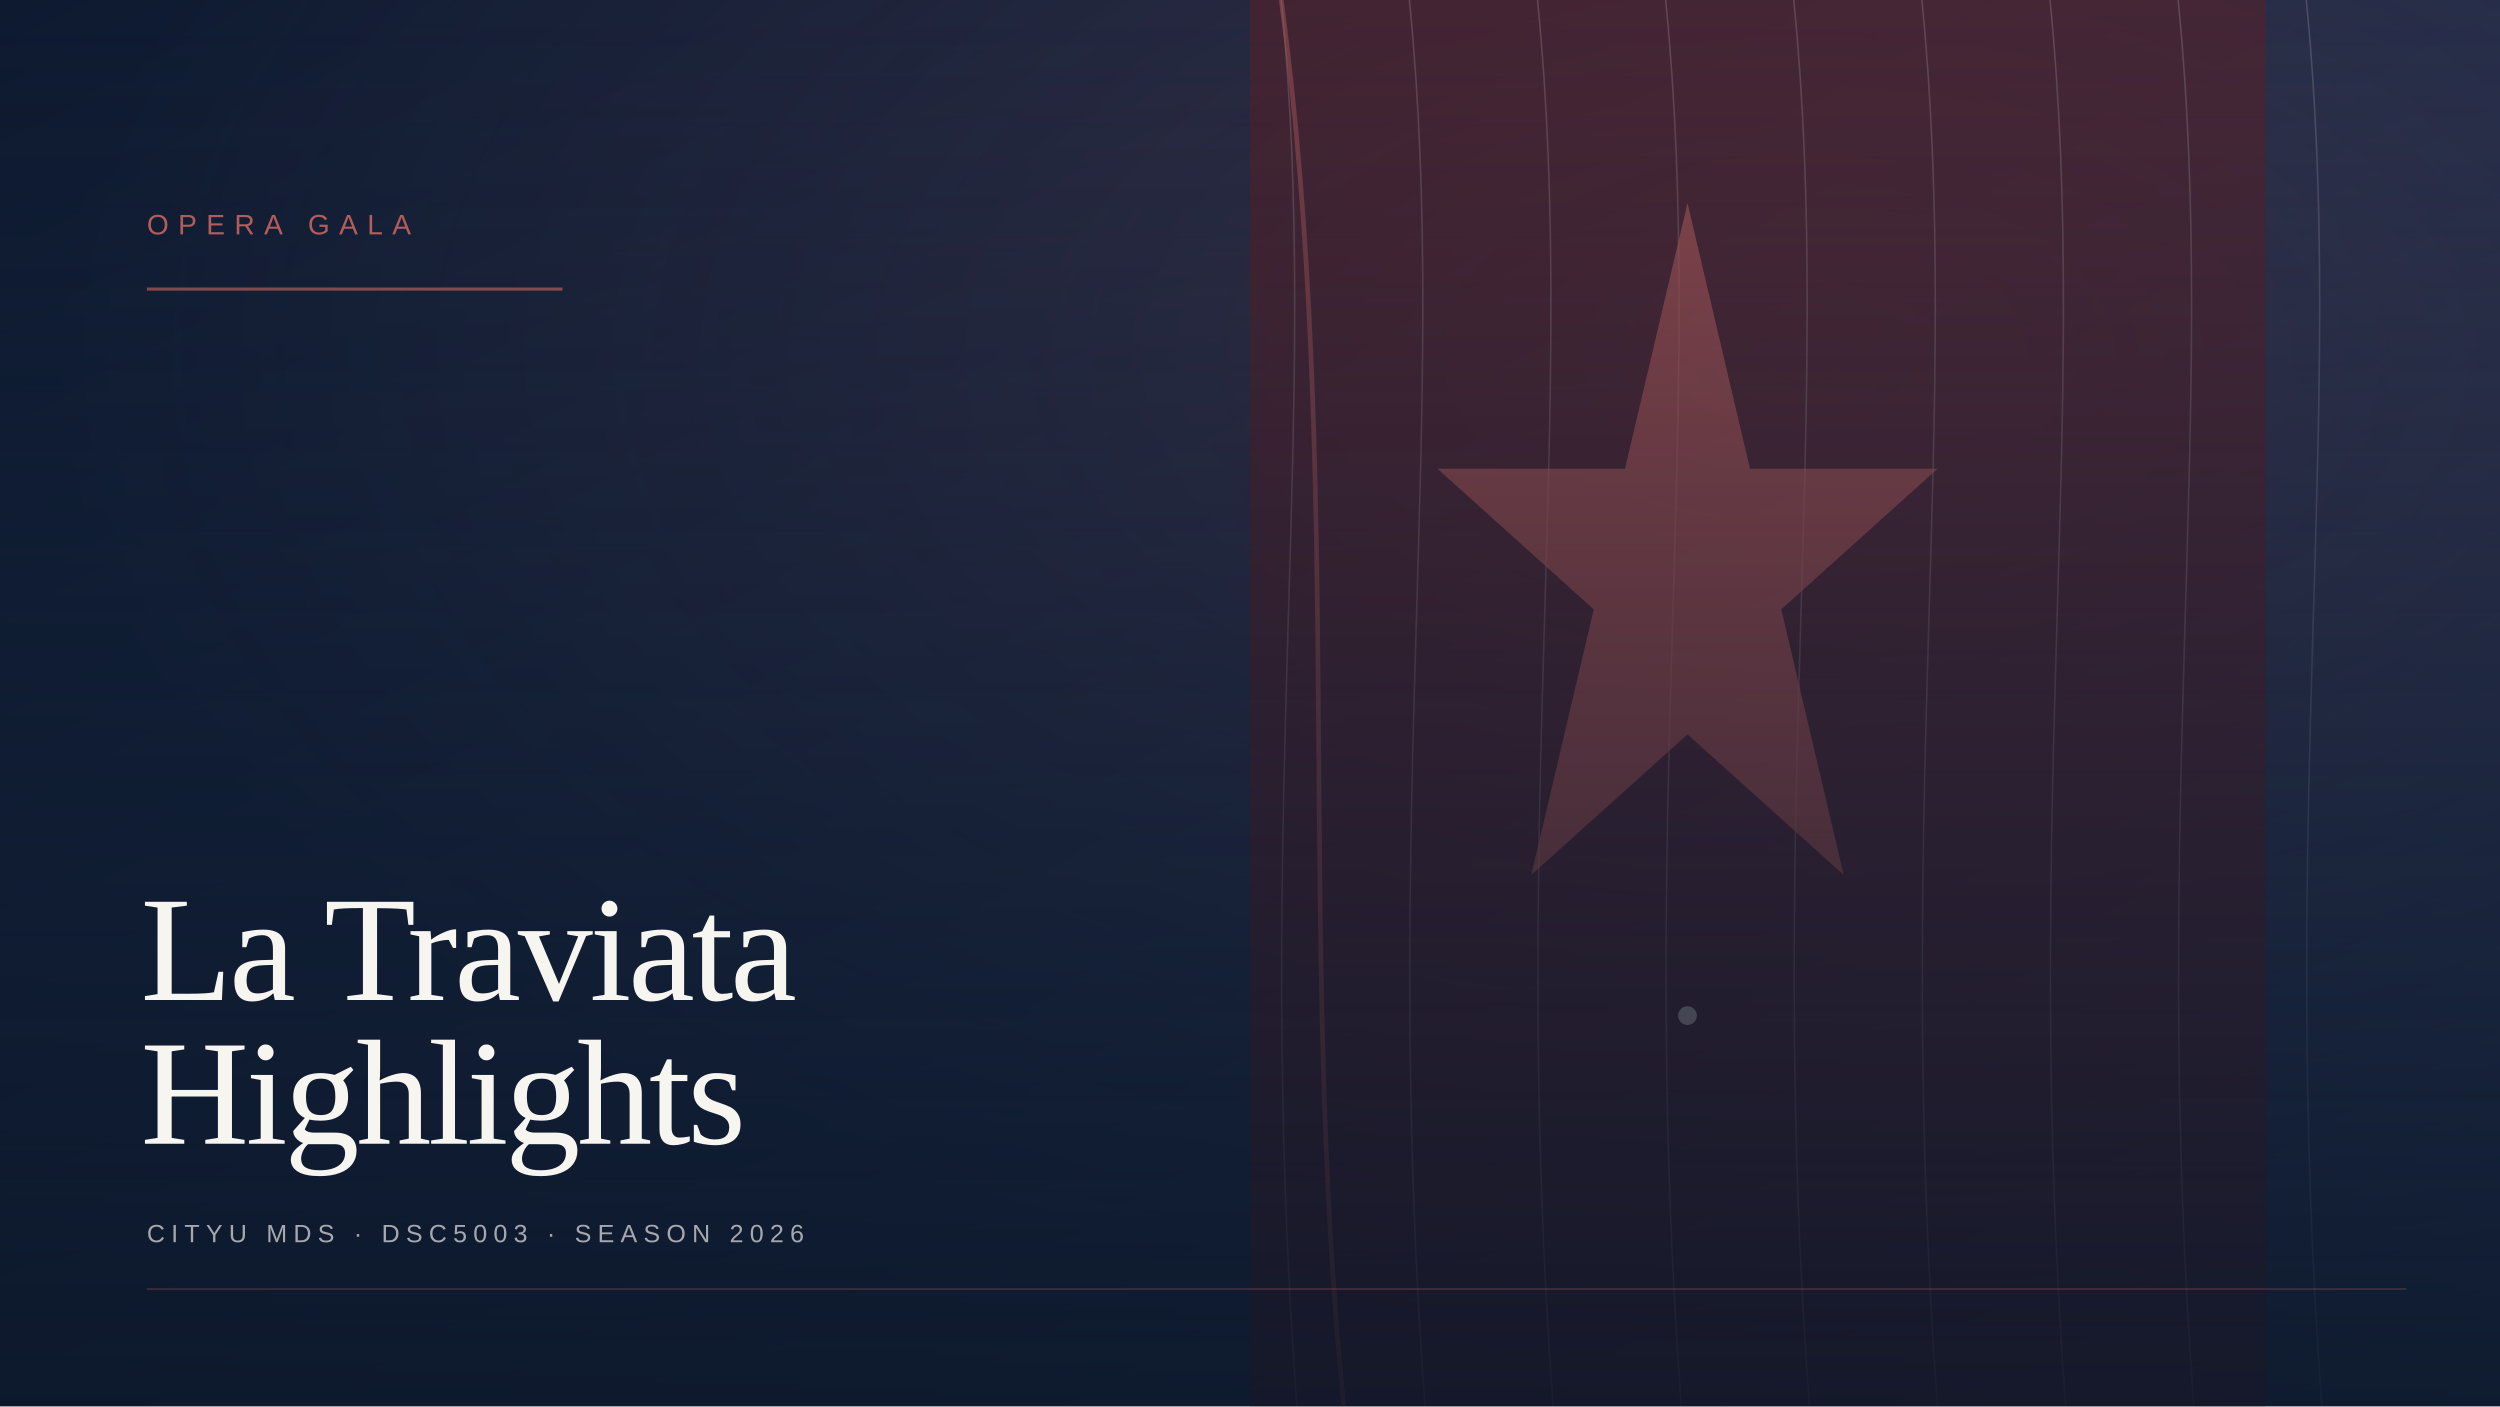
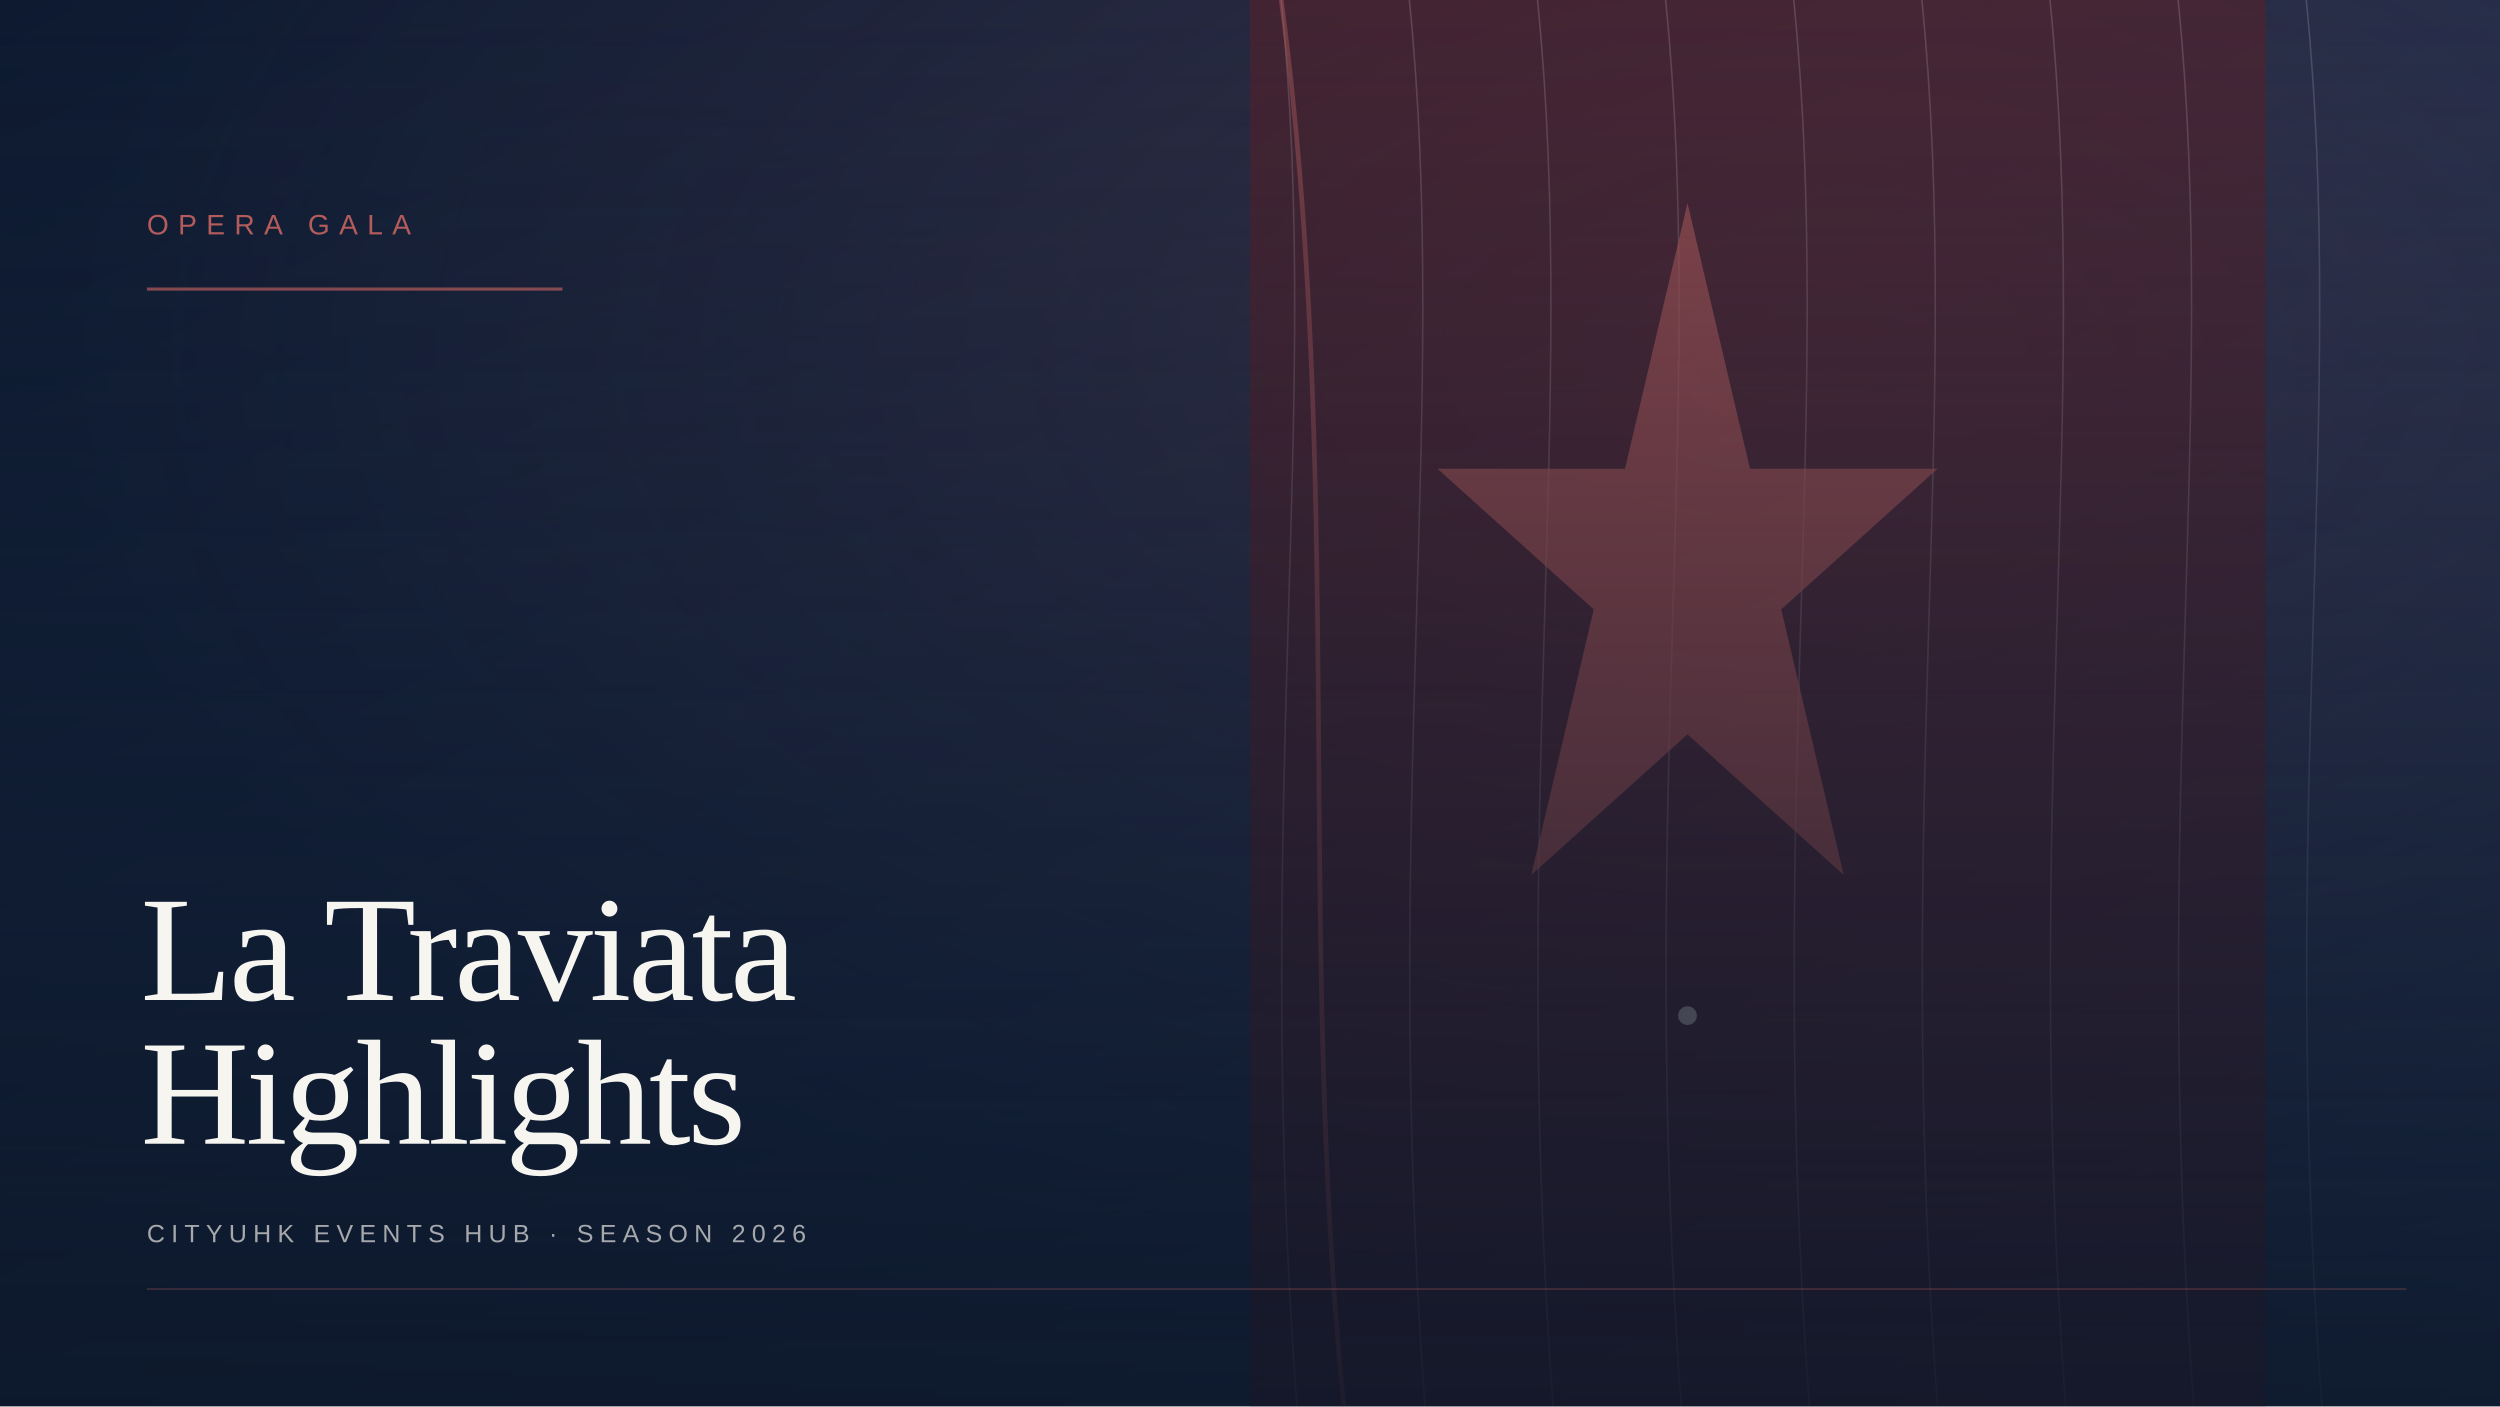
<svg xmlns="http://www.w3.org/2000/svg" width="1600" height="900" viewBox="0 0 1600 900" role="img" aria-label="La Traviata Highlights">
  <defs>
    <linearGradient id="bg" x1="0" y1="0" x2="1" y2="1">
      <stop offset="0" stop-color="#0E1A30" />
      <stop offset=".55" stop-color="#172A49" />
      <stop offset="1" stop-color="#24395C" />
    </linearGradient>
    <radialGradient id="glow" cx=".72" cy=".25" r=".7">
      <stop offset="0" stop-color="#B45B5B" stop-opacity=".22" />
      <stop offset="1" stop-color="#B45B5B" stop-opacity="0" />
    </radialGradient>
    <linearGradient id="fade" x1="0" y1="0" x2="0" y2="1">
      <stop offset="0" stop-color="#0B1526" stop-opacity="0" />
      <stop offset="1" stop-color="#0B1526" stop-opacity=".82" />
    </linearGradient>
  </defs>
  <rect width="1600" height="900" fill="url(#bg)" />
  <rect width="1600" height="900" fill="url(#glow)" />
  <g opacity=".9">
    <path d="M800 0 L1450 0 L1450 900 L800 900 Z" fill="#5E1F24" opacity=".55" />
    <path d="M820 0 C846 260 802 520 830 900" stroke="#F7F5F0" stroke-width="1" opacity=".18" fill="none" />
    <path d="M902 0 C928 260 884 520 912 900" stroke="#F7F5F0" stroke-width="1" opacity=".18" fill="none" />
    <path d="M984 0 C1010 260 966 520 994 900" stroke="#F7F5F0" stroke-width="1" opacity=".18" fill="none" />
    <path d="M1066 0 C1092 260 1048 520 1076 900" stroke="#F7F5F0" stroke-width="1" opacity=".18" fill="none" />
    <path d="M1148 0 C1174 260 1130 520 1158 900" stroke="#F7F5F0" stroke-width="1" opacity=".18" fill="none" />
    <path d="M1230 0 C1256 260 1212 520 1240 900" stroke="#F7F5F0" stroke-width="1" opacity=".18" fill="none" />
    <path d="M1312 0 C1338 260 1294 520 1322 900" stroke="#F7F5F0" stroke-width="1" opacity=".18" fill="none" />
    <path d="M1394 0 C1420 260 1376 520 1404 900" stroke="#F7F5F0" stroke-width="1" opacity=".18" fill="none" />
    <path d="M1476 0 C1502 260 1458 520 1486 900" stroke="#F7F5F0" stroke-width="1" opacity=".18" fill="none" />
    <g opacity=".9">
      <path d="M1080 130 L1120 300 L1240 300 L1140 390 L1180 560 L1080 470 L980 560 L1020 390 L920 300 L1040 300 Z" fill="#B45B5B" opacity=".75" />
      <circle cx="1080" cy="650" r="6" fill="#F7F5F0" opacity=".6" />
    </g>
    <path d="M820 0 C860 300 830 600 860 900" stroke="#B45B5B" stroke-width="3" fill="none" opacity=".5" />
  </g>
  <rect width="1600" height="900" fill="url(#fade)" />
  <g font-family="Georgia, 'Times New Roman', serif" fill="#F7F5F0">
    <text x="90" y="640" font-size="96" letter-spacing="-2">
      <tspan x="90" dy="0">La Traviata</tspan>
      <tspan x="90" dy="92">Highlights</tspan>
    </text>
  </g>
  <g font-family="'Segoe UI', Arial, sans-serif" fill="#B45B5B">
    <text x="94" y="150" font-size="18" letter-spacing="6">OPERA GALA</text>
-     <text x="94" y="795" font-size="16" letter-spacing="4" fill="#F7F5F0" opacity=".65">CITYU MDS · DSC5003 · SEASON 2026</text>
+     <text x="94" y="795" font-size="16" letter-spacing="4" fill="#F7F5F0" opacity=".65">CITYUHK EVENTS HUB · SEASON 2026</text>
  </g>
  <g stroke="#B45B5B" fill="none">
    <path d="M94 185 L360 185" stroke-width="2" opacity=".7" />
    <path d="M94 825 L1540 825" stroke-width="1" opacity=".32" />
  </g>
</svg>
